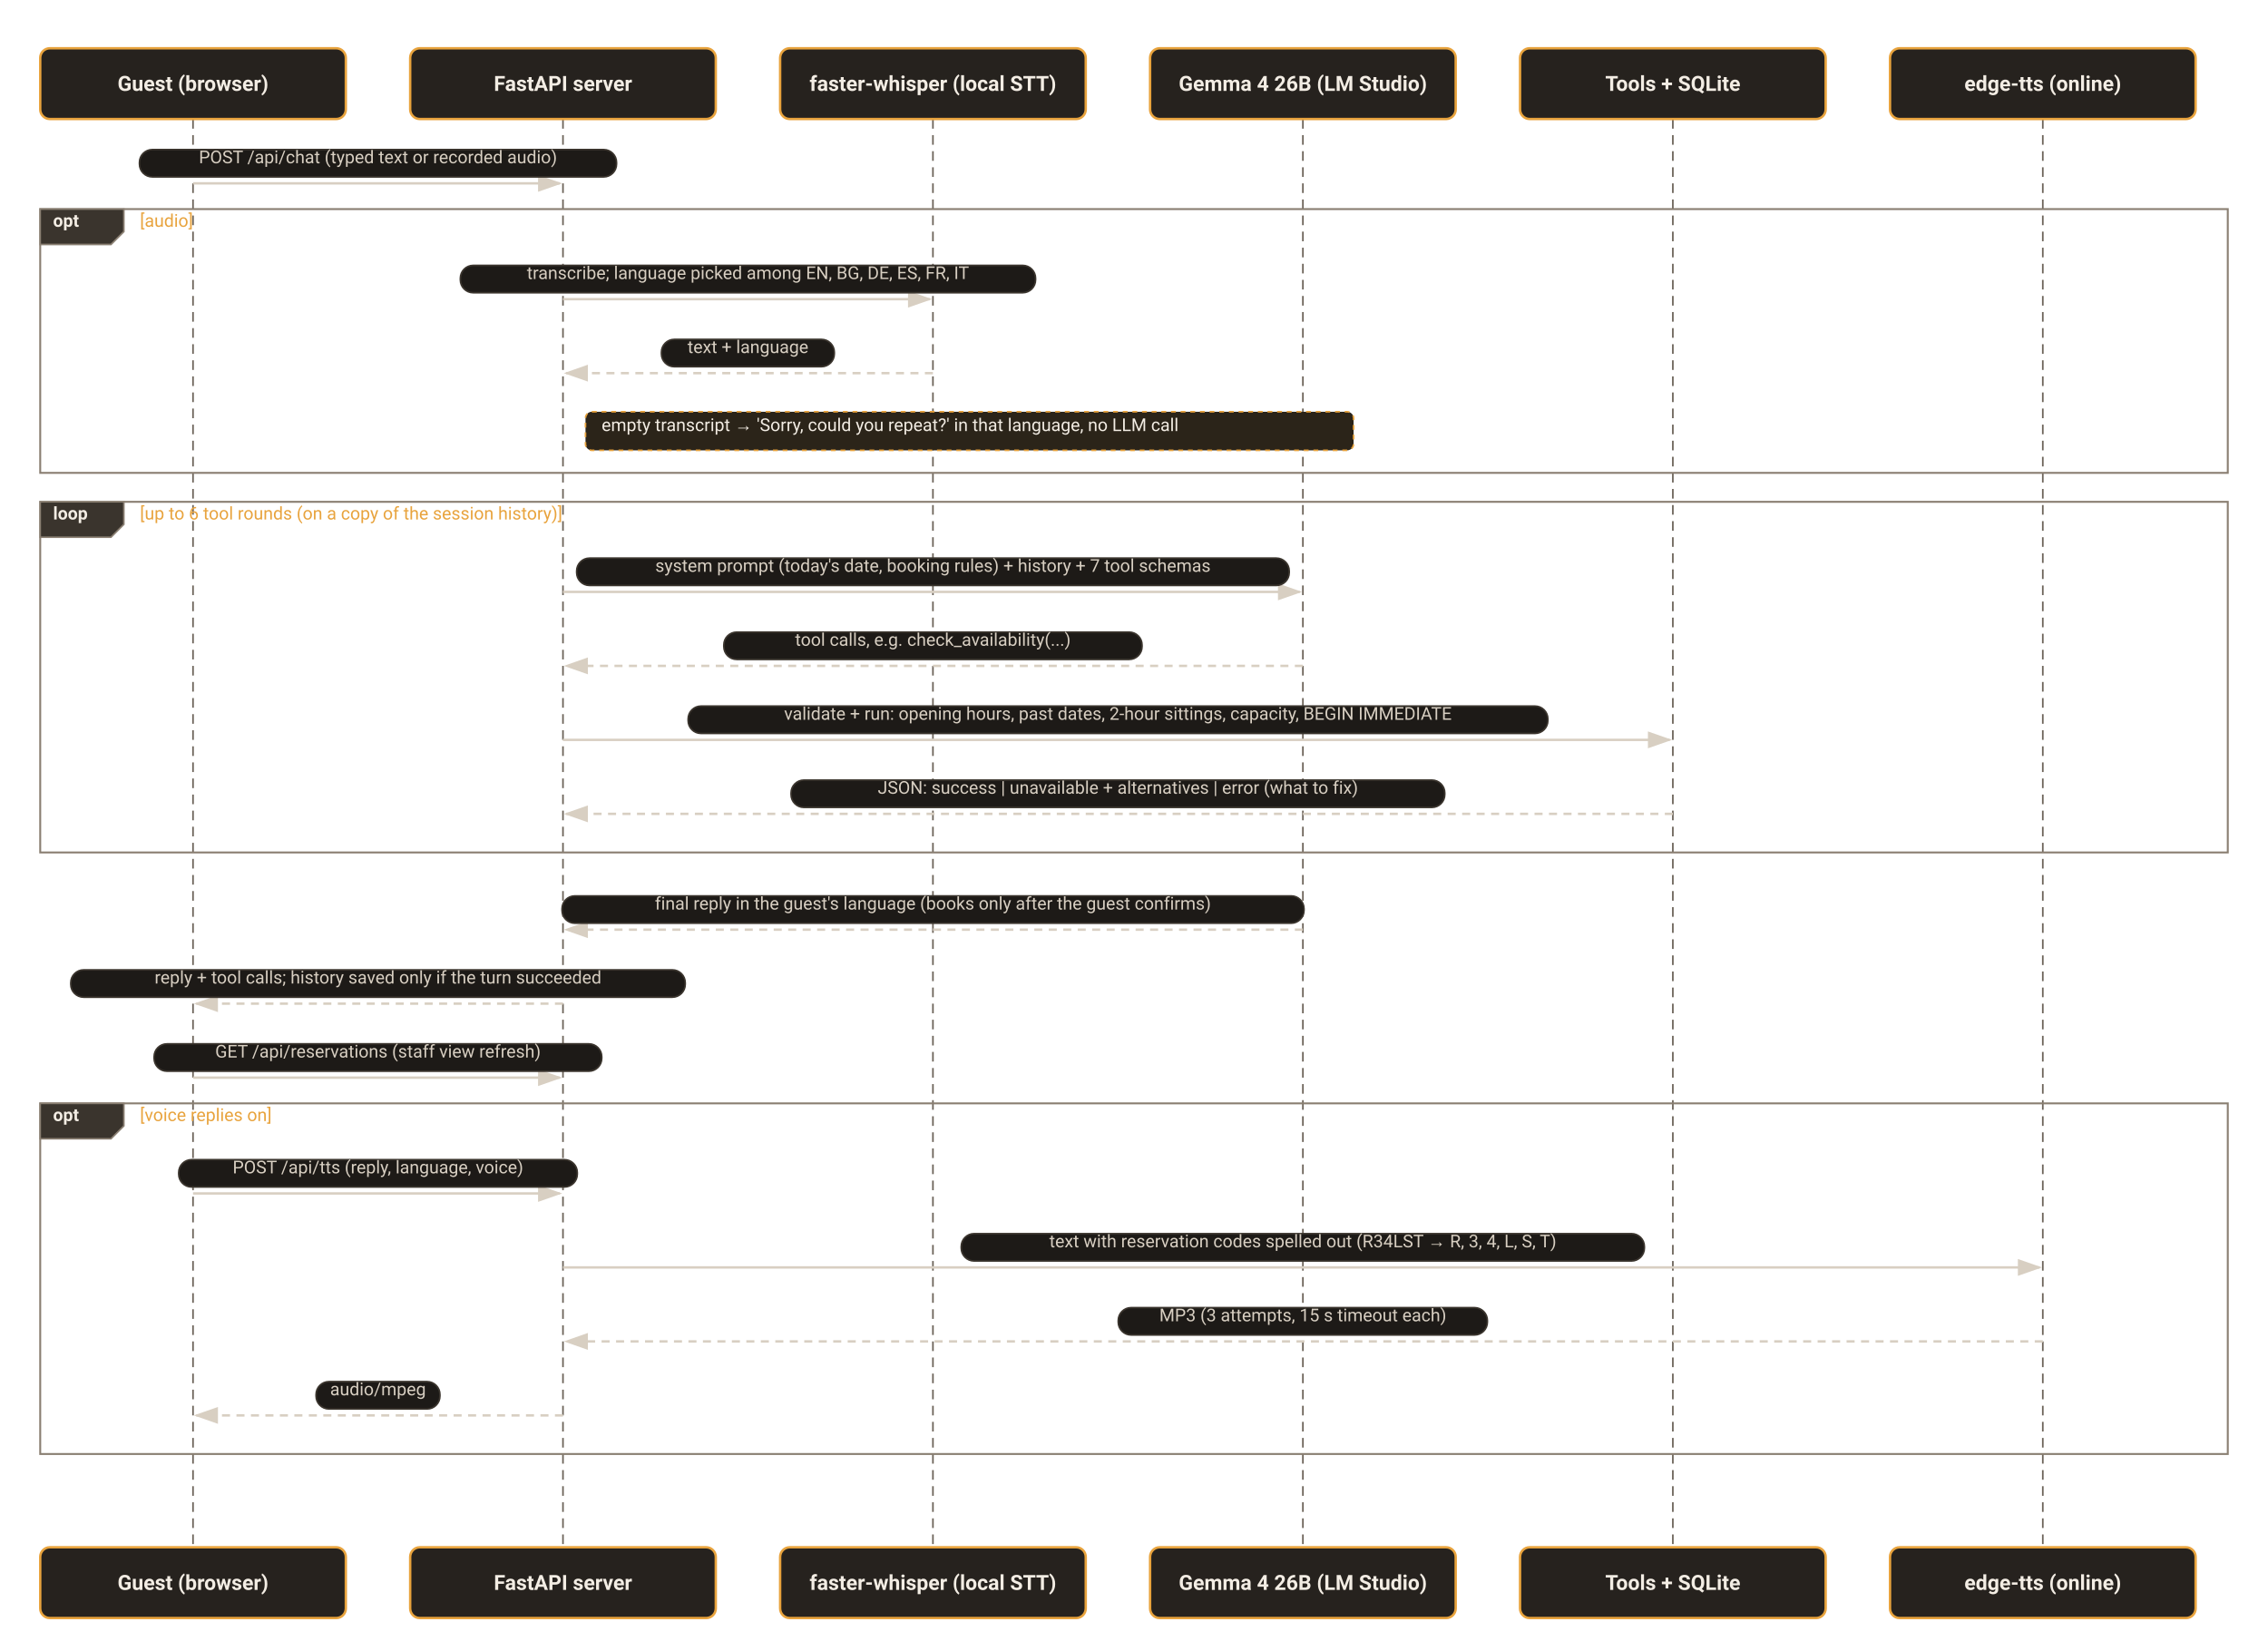
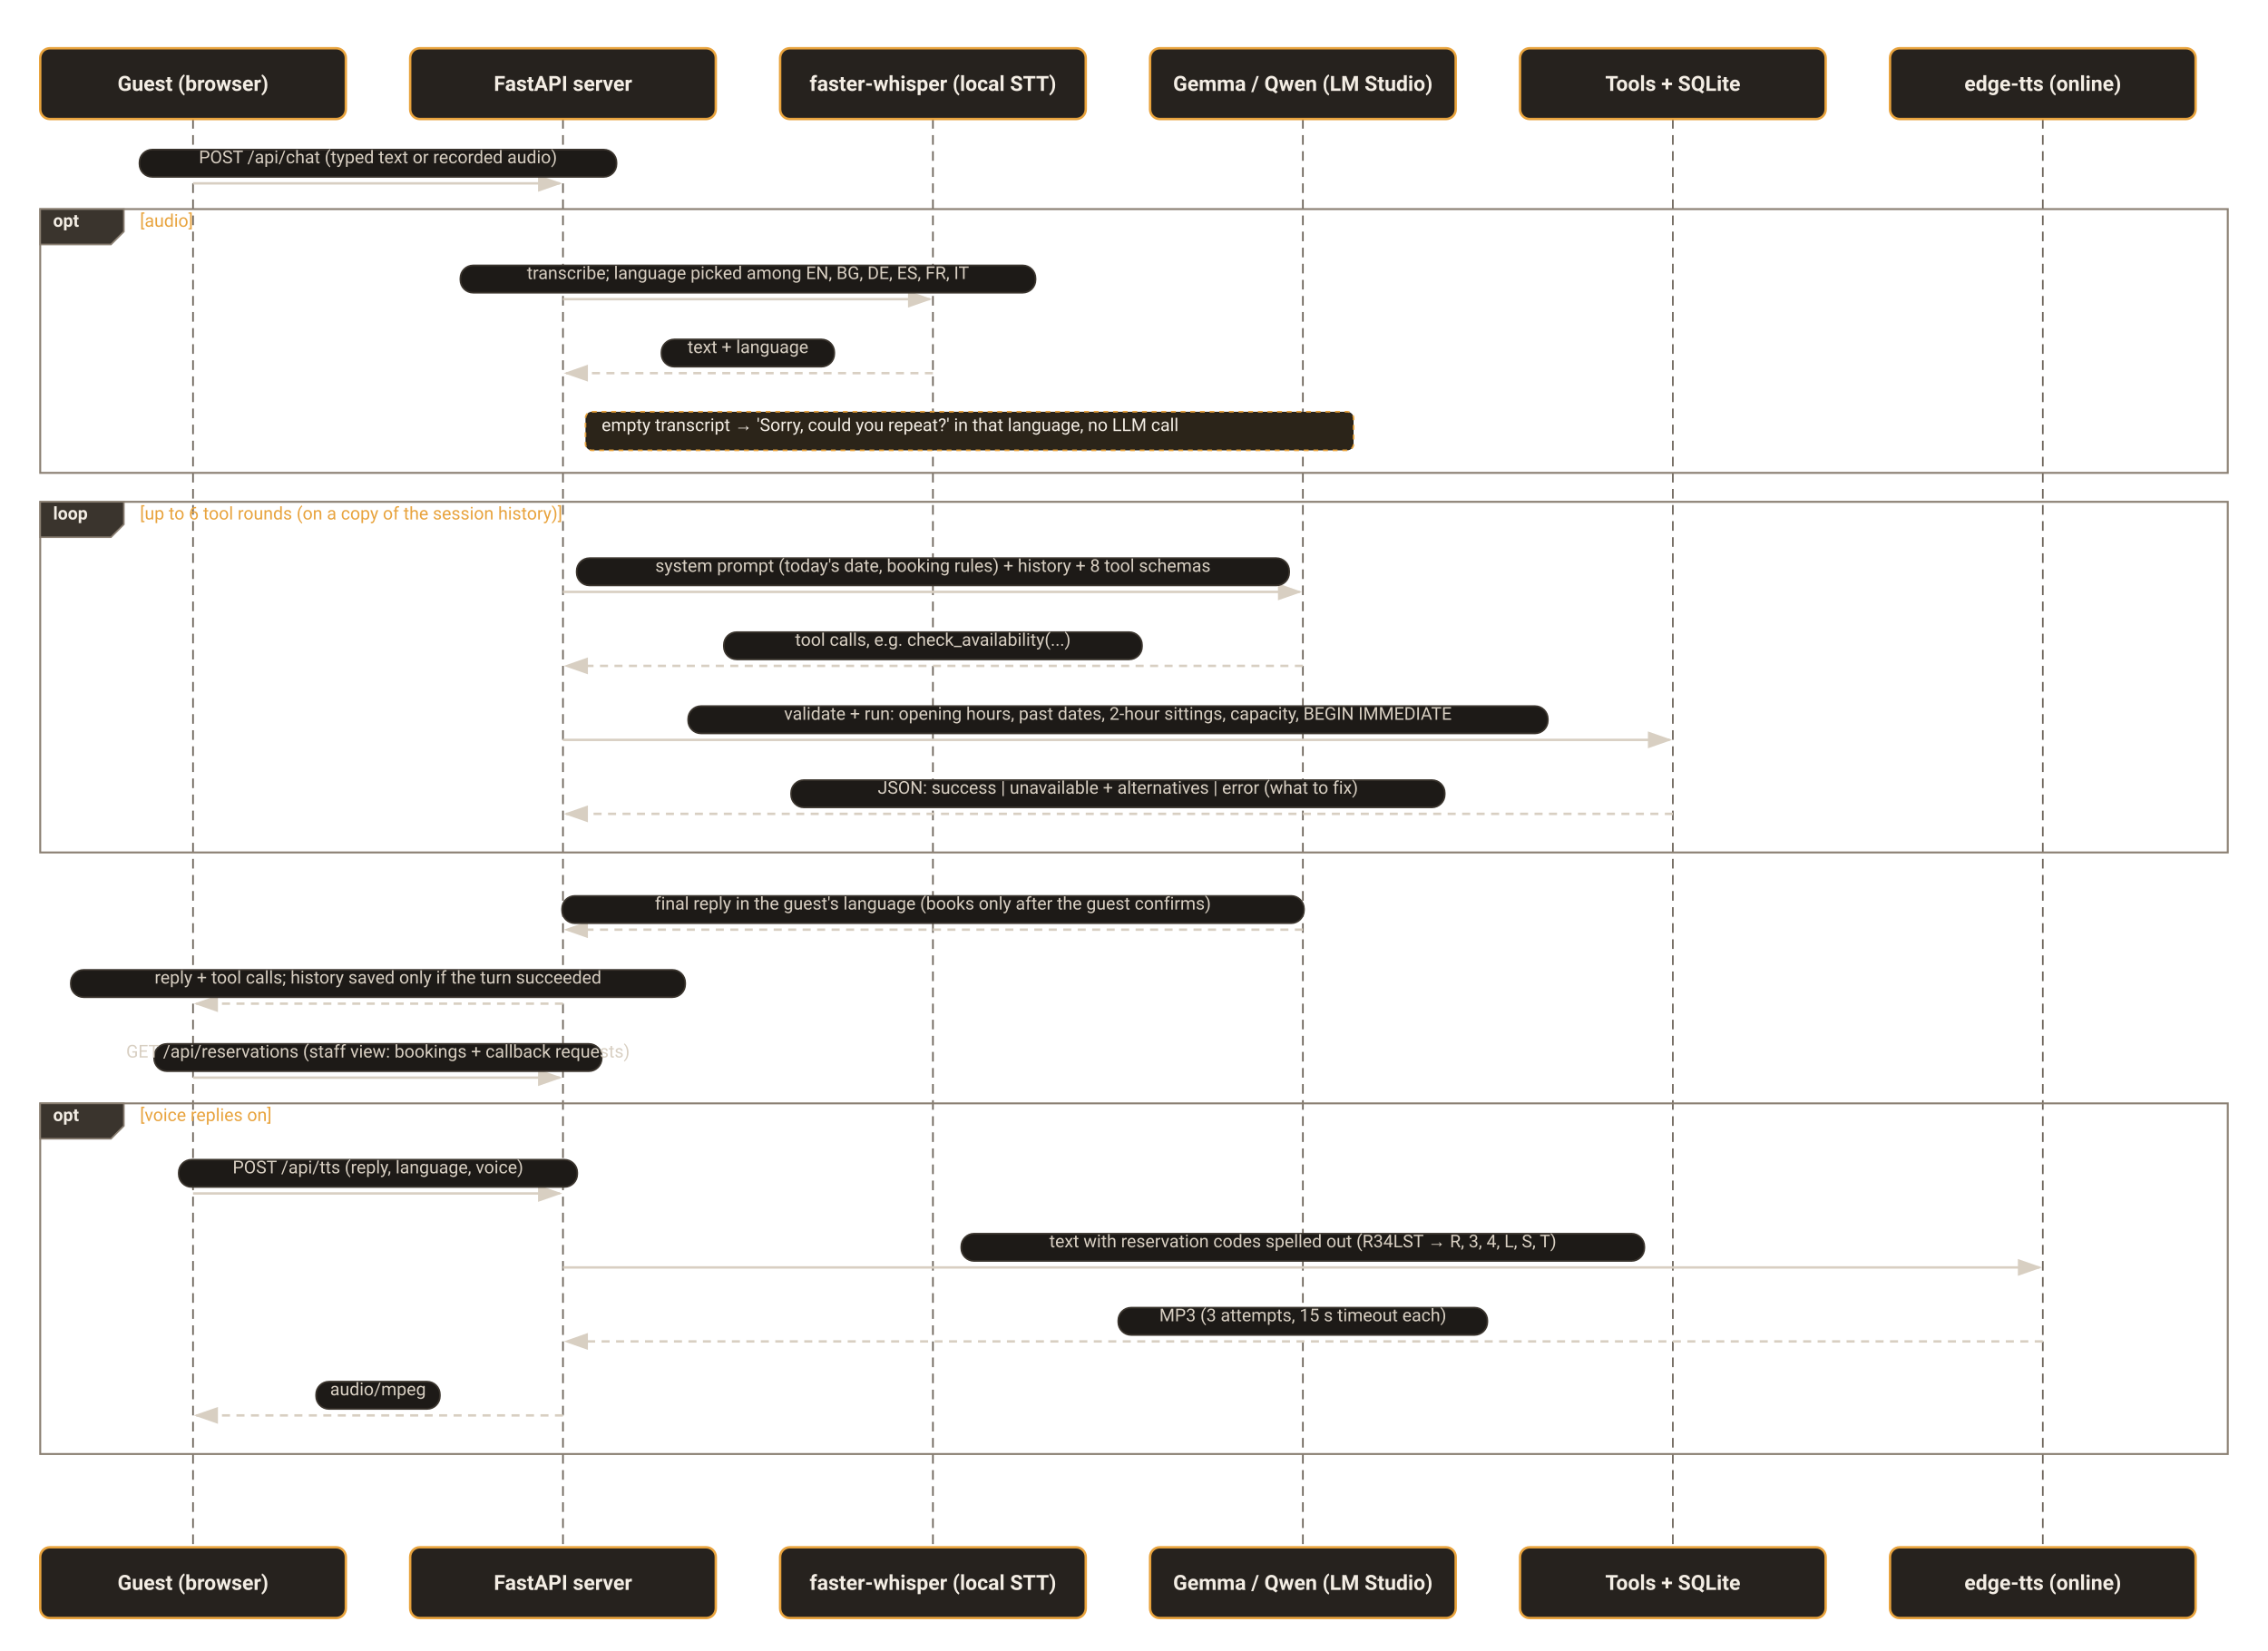
<svg xmlns="http://www.w3.org/2000/svg" viewBox="0 0 1410 1026" width="1410" height="1026" role="img" aria-label="Sequence diagram of one chat turn of the voice restaurant concierge">
  <style>
  svg { background: #141210; }
  text { font-family: "Segoe UI", Roboto, Arial, sans-serif; fill: #f3ede4; }
  .actor { fill: #26221e; stroke: #e8a33d; stroke-width: 1.5; }
  .actor-text { font-size: 13px; font-weight: 600; }
  .lifeline { stroke: #6b6258; stroke-width: 1; stroke-dasharray: 6 4; }
  .edge { stroke: #d8cfc2; stroke-width: 1.5; }
  .dashed { stroke-dasharray: 5 4; }
  .pill { fill: #1d1a17; stroke: #3a342d; }
  .edge-label { font-size: 11px; fill: #d8cfc2; }
  .note { fill: #2b2419; stroke: #e8a33d; stroke-width: 1; stroke-dasharray: 3 3; }
  .note-text { fill: #f3ede4; }
  .block { fill: none; stroke: #8a7f72; stroke-width: 1.2; }
  .badge { fill: #3a342d; stroke: #8a7f72; }
  .badge-text { font-size: 11px; font-weight: 700; }
  .guard { font-size: 11px; fill: #e8a33d; }
</style>
  <defs>
    <marker id="arrow" refX="9" refY="3.5" markerWidth="10" markerHeight="7" orient="auto">
      <path d="M0,0 L10,3.5 L0,7 z" fill="#d8cfc2" />
    </marker>
  </defs>
  <line x1="120" y1="74" x2="120" y2="962" class="lifeline" />
  <rect x="25.0" y="30" width="190" height="44" rx="6" class="actor" />
  <text x="120" y="56.5" text-anchor="middle" class="actor-text">Guest (browser)</text>
  <rect x="25.0" y="962" width="190" height="44" rx="6" class="actor" />
  <text x="120" y="988.5" text-anchor="middle" class="actor-text">Guest (browser)</text>
  <line x1="350" y1="74" x2="350" y2="962" class="lifeline" />
  <rect x="255.0" y="30" width="190" height="44" rx="6" class="actor" />
  <text x="350" y="56.5" text-anchor="middle" class="actor-text">FastAPI server</text>
  <rect x="255.0" y="962" width="190" height="44" rx="6" class="actor" />
  <text x="350" y="988.5" text-anchor="middle" class="actor-text">FastAPI server</text>
  <line x1="580" y1="74" x2="580" y2="962" class="lifeline" />
  <rect x="485.0" y="30" width="190" height="44" rx="6" class="actor" />
  <text x="580" y="56.5" text-anchor="middle" class="actor-text">faster-whisper (local STT)</text>
  <rect x="485.0" y="962" width="190" height="44" rx="6" class="actor" />
  <text x="580" y="988.5" text-anchor="middle" class="actor-text">faster-whisper (local STT)</text>
  <line x1="810" y1="74" x2="810" y2="962" class="lifeline" />
  <rect x="715.0" y="30" width="190" height="44" rx="6" class="actor" />
-   <text x="810" y="56.5" text-anchor="middle" class="actor-text">Gemma 4 26B (LM Studio)</text>
+   <text x="810" y="56.5" text-anchor="middle" class="actor-text">Gemma / Qwen (LM Studio)</text>
  <rect x="715.0" y="962" width="190" height="44" rx="6" class="actor" />
-   <text x="810" y="988.5" text-anchor="middle" class="actor-text">Gemma 4 26B (LM Studio)</text>
+   <text x="810" y="988.5" text-anchor="middle" class="actor-text">Gemma / Qwen (LM Studio)</text>
  <line x1="1040" y1="74" x2="1040" y2="962" class="lifeline" />
  <rect x="945.0" y="30" width="190" height="44" rx="6" class="actor" />
  <text x="1040" y="56.5" text-anchor="middle" class="actor-text">Tools + SQLite</text>
  <rect x="945.0" y="962" width="190" height="44" rx="6" class="actor" />
  <text x="1040" y="988.5" text-anchor="middle" class="actor-text">Tools + SQLite</text>
  <line x1="1270" y1="74" x2="1270" y2="962" class="lifeline" />
  <rect x="1175.0" y="30" width="190" height="44" rx="6" class="actor" />
  <text x="1270" y="56.5" text-anchor="middle" class="actor-text">edge-tts (online)</text>
  <rect x="1175.0" y="962" width="190" height="44" rx="6" class="actor" />
  <text x="1270" y="988.5" text-anchor="middle" class="actor-text">edge-tts (online)</text>
  <line x1="120" y1="114" x2="348" y2="114" class="edge" marker-end="url(#arrow)" />
  <rect x="86.7" y="93" width="296.6" height="17" rx="8" class="pill" />
  <text x="235.0" y="101.5" class="edge-label" text-anchor="middle">POST /api/chat  (typed text or recorded audio)</text>
  <line x1="350" y1="186" x2="578" y2="186" class="edge" marker-end="url(#arrow)" />
  <rect x="286.2" y="165" width="357.6" height="17" rx="8" class="pill" />
  <text x="465.0" y="173.5" class="edge-label" text-anchor="middle">transcribe; language picked among EN, BG, DE, ES, FR, IT</text>
  <line x1="580" y1="232" x2="352" y2="232" class="edge dashed" marker-end="url(#arrow)" />
  <rect x="411.2" y="211" width="107.5" height="17" rx="8" class="pill" />
  <text x="465.0" y="219.5" class="edge-label" text-anchor="middle">text + language</text>
  <rect x="364" y="256" width="477.5" height="24" rx="4" class="note" />
  <text x="374" y="268" class="edge-label note-text">empty transcript → 'Sorry, could you repeat?' in that language, no LLM call</text>
  <rect x="25" y="130" width="1360" height="164" class="block" />
  <path d="M 25 130 h 52 v 14 l -8 8 h -44 z" class="badge" />
  <text x="33" y="141" class="badge-text">opt</text>
  <text x="87" y="141" class="guard">[audio]</text>
  <line x1="350" y1="368" x2="808" y2="368" class="edge" marker-end="url(#arrow)" />
  <rect x="358.5" y="347" width="443.0" height="17" rx="8" class="pill" />
-   <text x="580.0" y="355.5" class="edge-label" text-anchor="middle">system prompt (today's date, booking rules) + history + 7 tool schemas</text>
+   <text x="580.0" y="355.5" class="edge-label" text-anchor="middle">system prompt (today's date, booking rules) + history + 8 tool schemas</text>
  <line x1="810" y1="414" x2="352" y2="414" class="edge dashed" marker-end="url(#arrow)" />
  <rect x="450.0" y="393" width="260.0" height="17" rx="8" class="pill" />
  <text x="580.0" y="401.5" class="edge-label" text-anchor="middle">tool calls, e.g. check_availability(...)</text>
  <line x1="350" y1="460" x2="1038" y2="460" class="edge" marker-end="url(#arrow)" />
  <rect x="427.8" y="439" width="534.5" height="17" rx="8" class="pill" />
  <text x="695.0" y="447.5" class="edge-label" text-anchor="middle">validate + run: opening hours, past dates, 2-hour sittings, capacity, BEGIN IMMEDIATE</text>
  <line x1="1040" y1="506" x2="352" y2="506" class="edge dashed" marker-end="url(#arrow)" />
  <rect x="491.8" y="485" width="406.4" height="17" rx="8" class="pill" />
  <text x="695.0" y="493.5" class="edge-label" text-anchor="middle">JSON: success | unavailable + alternatives | error (what to fix)</text>
  <rect x="25" y="312" width="1360" height="218" class="block" />
  <path d="M 25 312 h 52 v 14 l -8 8 h -44 z" class="badge" />
  <text x="33" y="323" class="badge-text">loop</text>
  <text x="87" y="323" class="guard">[up to 6 tool rounds (on a copy of the session history)]</text>
  <line x1="810" y1="578" x2="352" y2="578" class="edge dashed" marker-end="url(#arrow)" />
  <rect x="349.4" y="557" width="461.3" height="17" rx="8" class="pill" />
  <text x="580.0" y="565.5" class="edge-label" text-anchor="middle">final reply in the guest's language (books only after the guest confirms)</text>
  <line x1="350" y1="624" x2="122" y2="624" class="edge dashed" marker-end="url(#arrow)" />
  <rect x="44.0" y="603" width="382.0" height="17" rx="8" class="pill" />
  <text x="235.0" y="611.5" class="edge-label" text-anchor="middle">reply + tool calls; history saved only if the turn succeeded</text>
  <line x1="120" y1="670" x2="348" y2="670" class="edge" marker-end="url(#arrow)" />
  <rect x="95.8" y="649" width="278.3" height="17" rx="8" class="pill" />
-   <text x="235.0" y="657.5" class="edge-label" text-anchor="middle">GET /api/reservations  (staff view refresh)</text>
+   <text x="235.0" y="657.5" class="edge-label" text-anchor="middle">GET /api/reservations  (staff view: bookings + callback requests)</text>
  <line x1="120" y1="742" x2="348" y2="742" class="edge" marker-end="url(#arrow)" />
  <rect x="111.1" y="721" width="247.8" height="17" rx="8" class="pill" />
  <text x="235.0" y="729.5" class="edge-label" text-anchor="middle">POST /api/tts (reply, language, voice)</text>
  <line x1="350" y1="788" x2="1268" y2="788" class="edge" marker-end="url(#arrow)" />
  <rect x="597.6" y="767" width="424.7" height="17" rx="8" class="pill" />
  <text x="810.0" y="775.5" class="edge-label" text-anchor="middle">text with reservation codes spelled out (R34LST → R, 3, 4, L, S, T)</text>
  <line x1="1270" y1="834" x2="352" y2="834" class="edge dashed" marker-end="url(#arrow)" />
  <rect x="695.2" y="813" width="229.5" height="17" rx="8" class="pill" />
  <text x="810.0" y="821.5" class="edge-label" text-anchor="middle">MP3 (3 attempts, 15 s timeout each)</text>
  <line x1="350" y1="880" x2="122" y2="880" class="edge dashed" marker-end="url(#arrow)" />
  <rect x="196.5" y="859" width="77.0" height="17" rx="8" class="pill" />
  <text x="235.0" y="867.5" class="edge-label" text-anchor="middle">audio/mpeg</text>
  <rect x="25" y="686" width="1360" height="218" class="block" />
  <path d="M 25 686 h 52 v 14 l -8 8 h -44 z" class="badge" />
  <text x="33" y="697" class="badge-text">opt</text>
  <text x="87" y="697" class="guard">[voice replies on]</text>
</svg>
